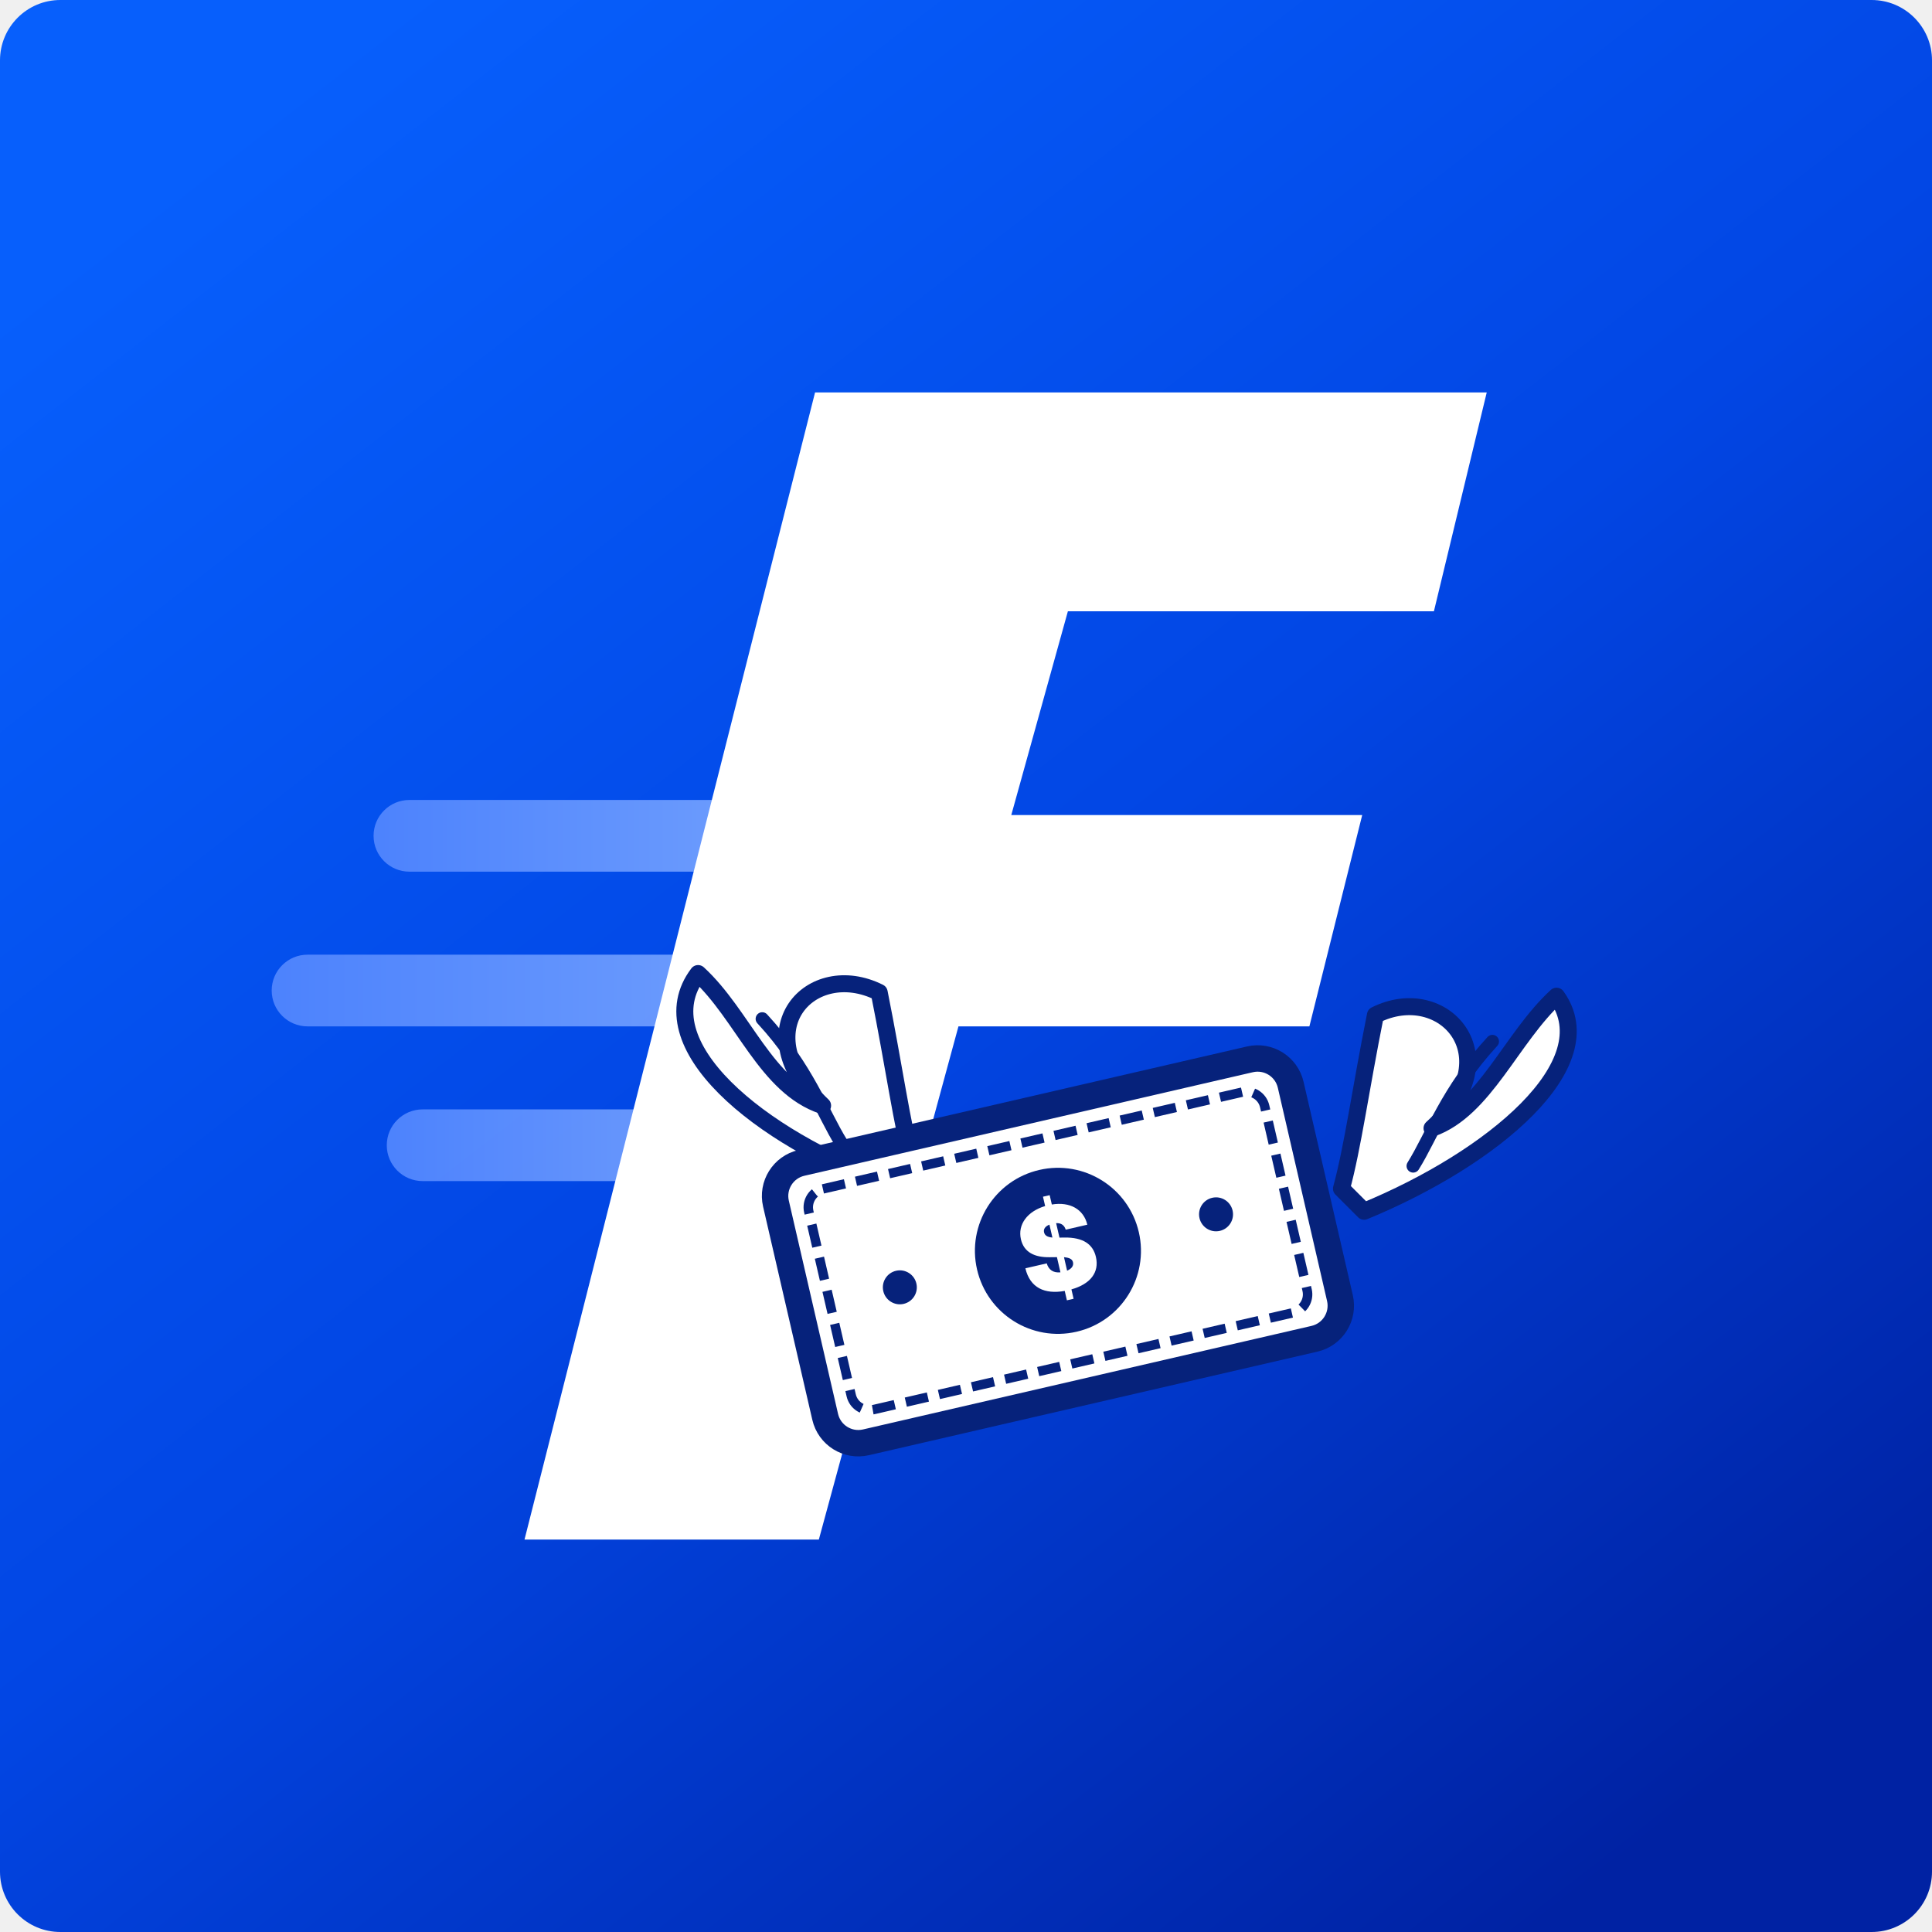
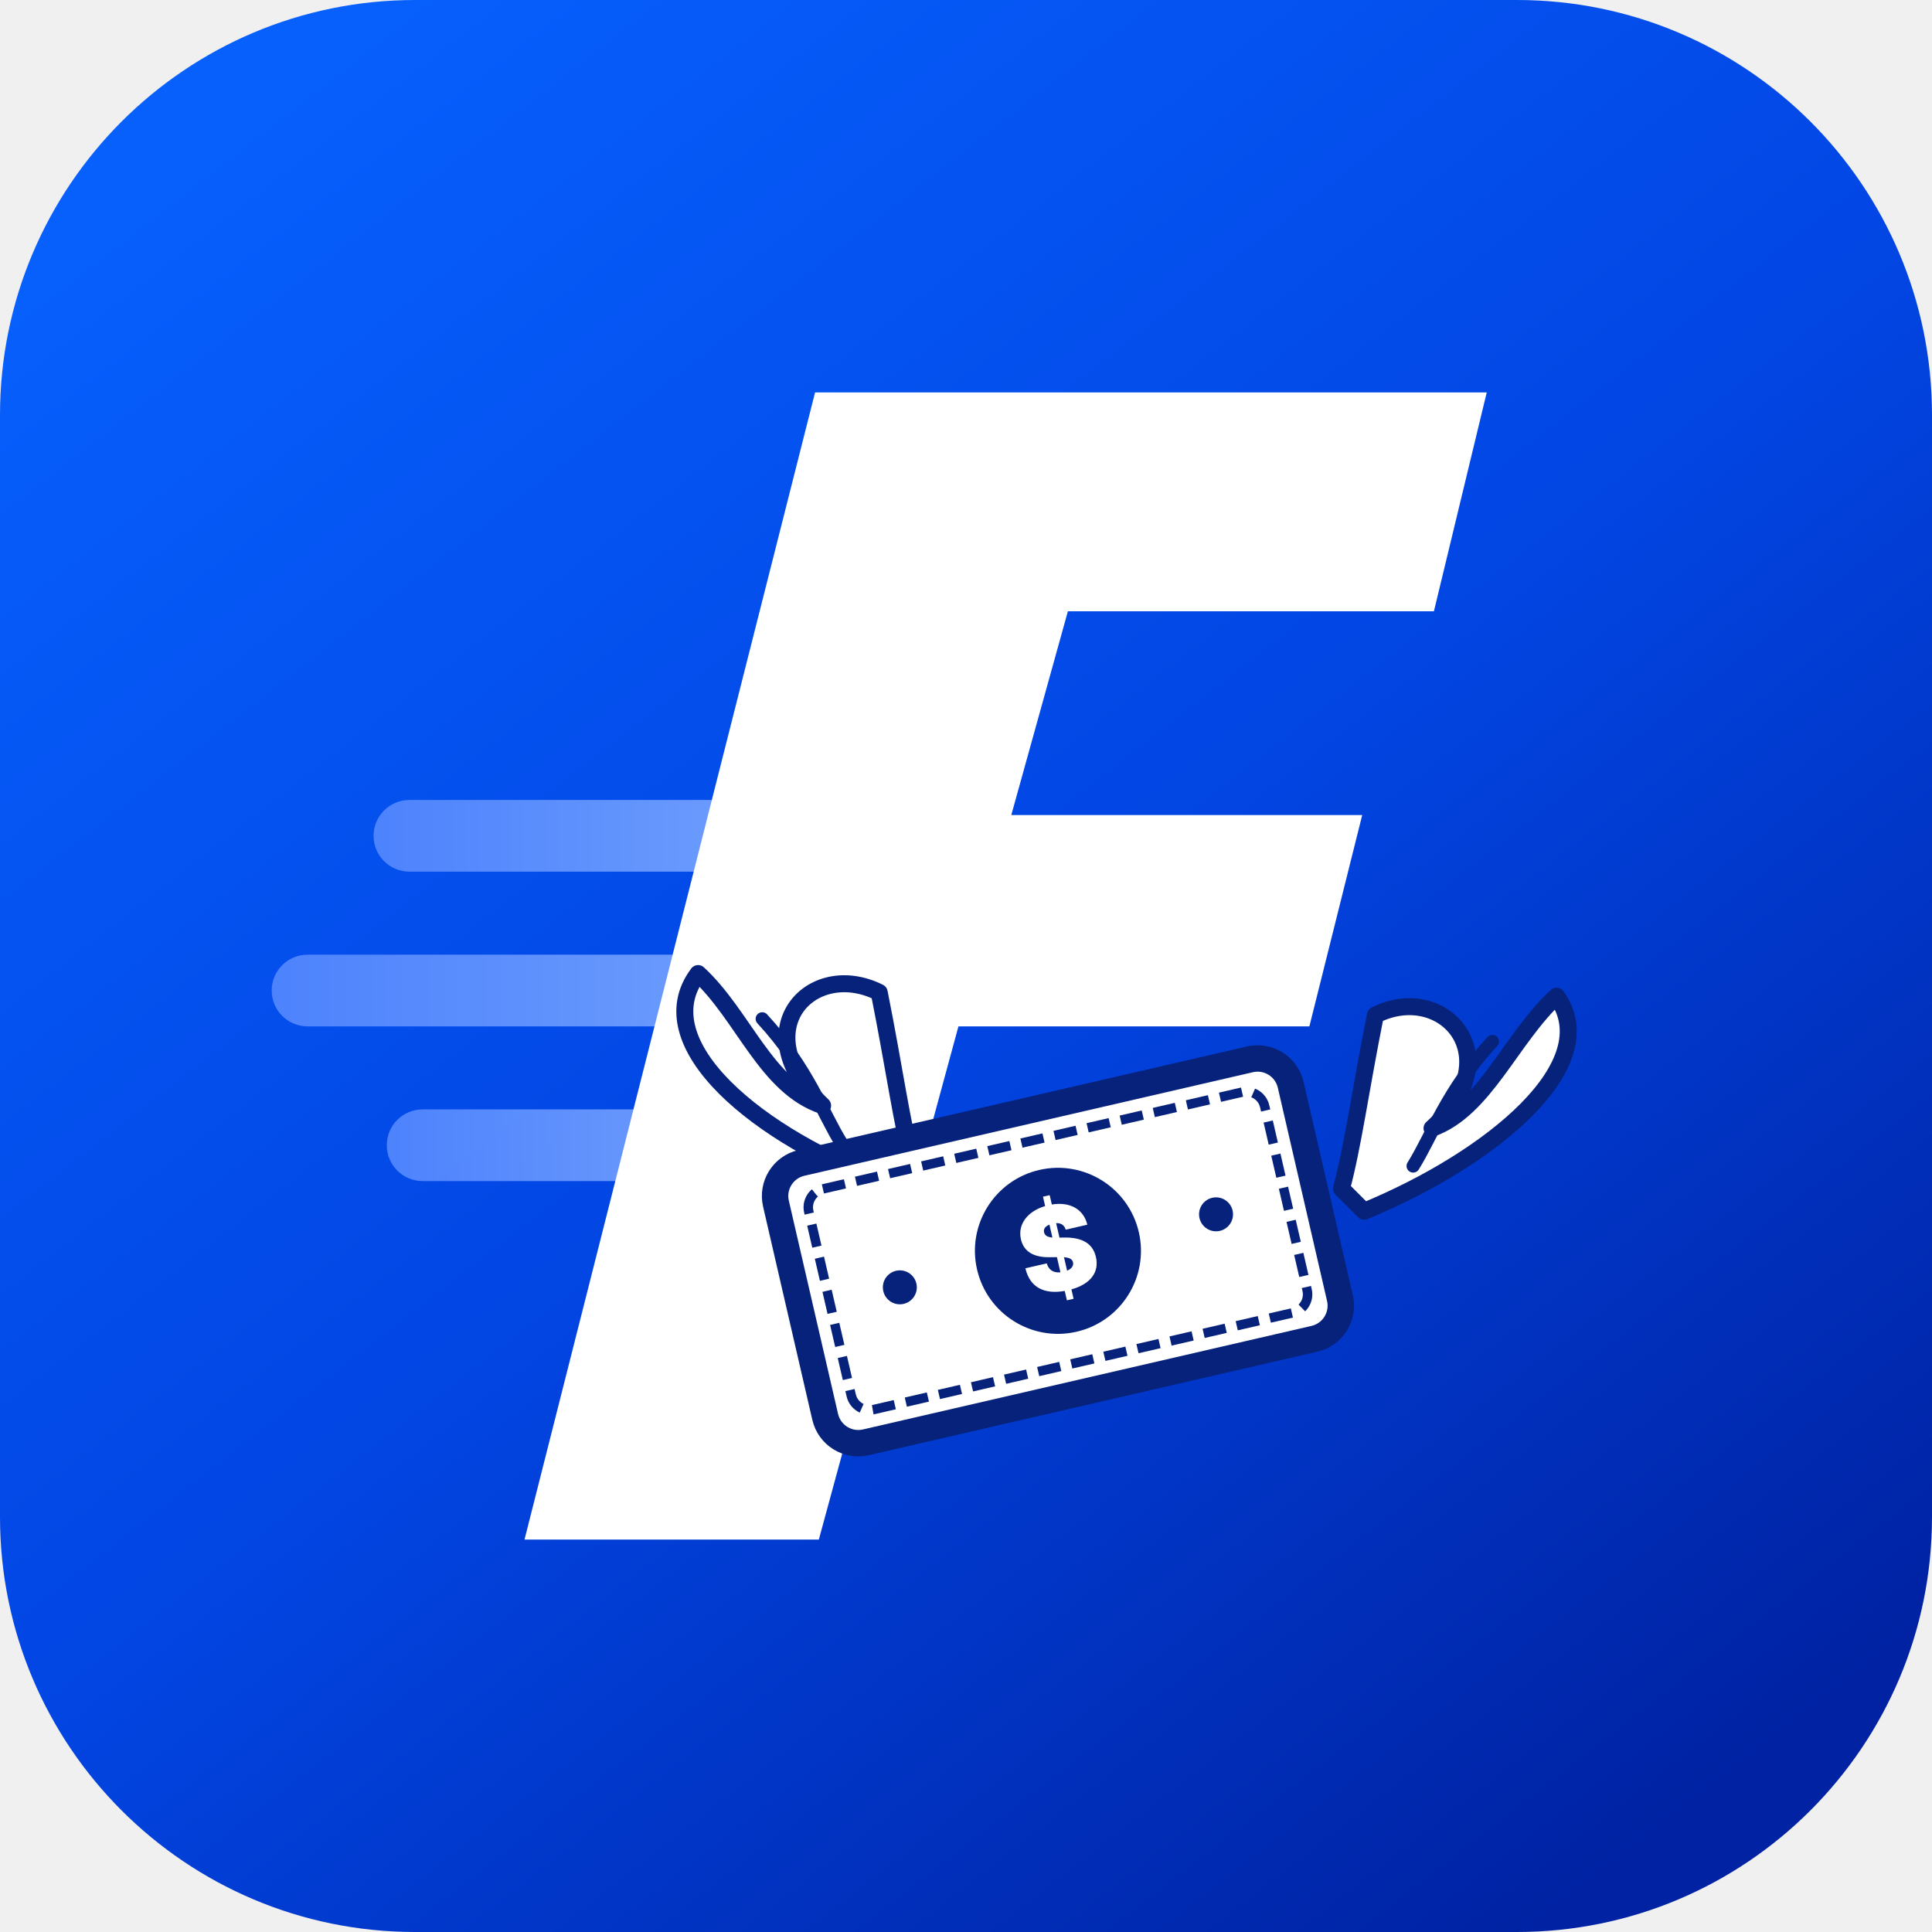
<svg xmlns="http://www.w3.org/2000/svg" viewBox="0 0 1024 1024" width="1024" height="1024">
  <defs>
    <linearGradient id="bgGrad" x1="15%" y1="5%" x2="85%" y2="95%">
      <stop offset="0%" stop-color="#075ffc" />
      <stop offset="50%" stop-color="#0246e4" />
      <stop offset="100%" stop-color="#0022a3" />
    </linearGradient>
    <linearGradient id="speedGrad" x1="0%" y1="0%" x2="100%" y2="0%">
      <stop offset="0%" stop-color="#5588ff" stop-opacity="0.9" />
      <stop offset="100%" stop-color="#7da8ff" stop-opacity="0.9" />
    </linearGradient>
  </defs>
-   <rect width="1024" height="1024" rx="32" ry="32" fill="url(#bgGrad)" />
+   <rect width="1024" height="1024" rx="220" ry="220" fill="url(#bgGrad)" />
  <rect x="198" y="424" width="220" height="38" rx="19" fill="url(#speedGrad)" />
  <rect x="144" y="506" width="274" height="38" rx="19" fill="url(#speedGrad)" />
  <rect x="205" y="588" width="186" height="38" rx="19" fill="url(#speedGrad)" />
  <path d="M 432 208 L 788 208 L 760 324 L 566 324 L 536 432 L 722 432 L 694 544 L 508 544 L 434 816 L 278 816 Z" fill="#ffffff" />
  <g transform="translate(348, 540)">
    <g transform="translate(4, 18)">
      <path d="M 120 70 C 50 45 -10 -5 18 -42 C 42 -20 54 18 84 28 C 42 -12 78 -50 114 -32 C 122 8 126 38 132 60 Z" fill="#ffffff" stroke="#06227b" stroke-width="9" stroke-linejoin="round" stroke-linecap="round" />
      <path d="M 52 -18 C 76 8 84 32 94 48" fill="none" stroke="#06227b" stroke-width="7" stroke-linecap="round" />
    </g>
    <g transform="translate(325, 42)">
      <path d="M 50 60 C 118 32 178 -18 152 -54 C 128 -32 114 6 86 16 C 128 -22 92 -62 56 -44 C 48 -4 44 26 38 48 Z" fill="#ffffff" stroke="#06227b" stroke-width="9" stroke-linejoin="round" stroke-linecap="round" />
      <path d="M 118 -30 C 94 -4 86 20 76 36" fill="none" stroke="#06227b" stroke-width="7" stroke-linecap="round" />
    </g>
    <g transform="rotate(-13, 220, 110)">
      <rect x="70" y="45" width="280" height="152" rx="18" ry="18" fill="#ffffff" stroke="#06227b" stroke-width="14" />
      <rect x="86" y="61" width="248" height="120" rx="10" ry="10" fill="none" stroke="#06227b" stroke-width="5" stroke-dasharray="12 6" />
      <circle cx="210" cy="121" r="44" fill="#06227b" />
      <text x="210" y="142" font-family="system-ui, -apple-system, sans-serif" font-size="62" font-weight="900" fill="#ffffff" text-anchor="middle">$</text>
      <circle cx="124" cy="121" r="9" fill="#06227b" />
      <circle cx="296" cy="121" r="9" fill="#06227b" />
    </g>
  </g>
</svg>
